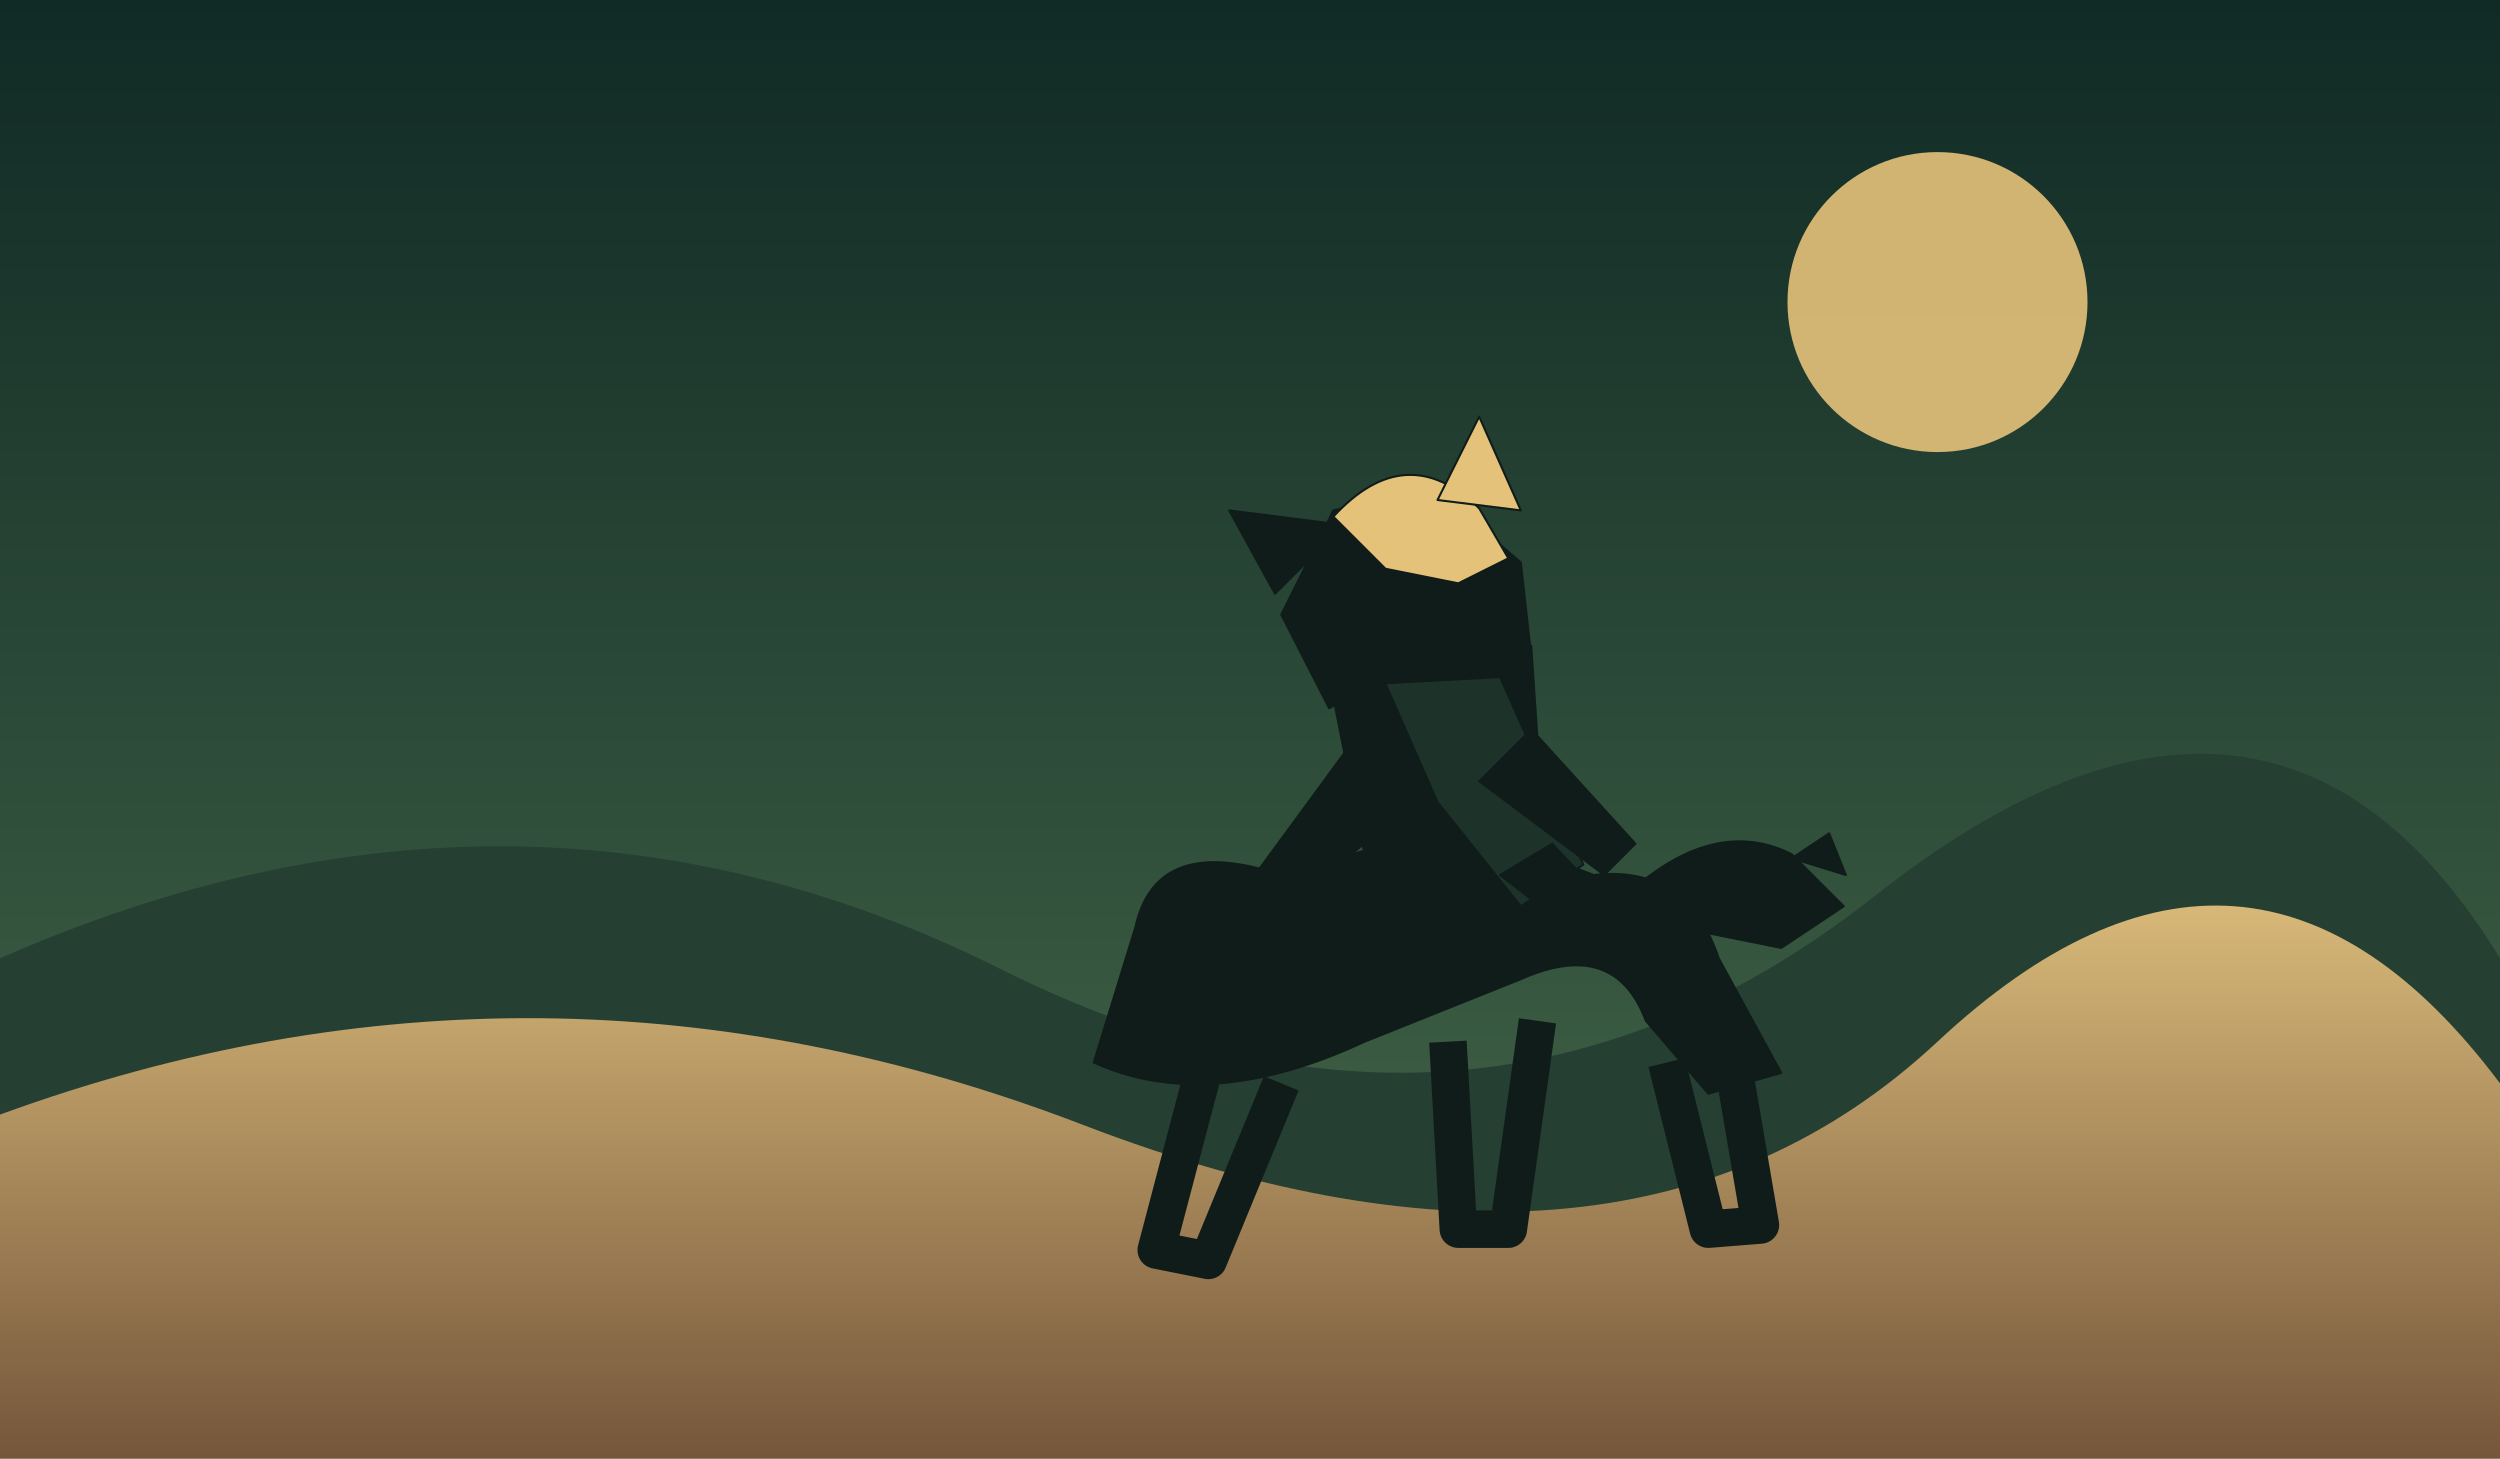
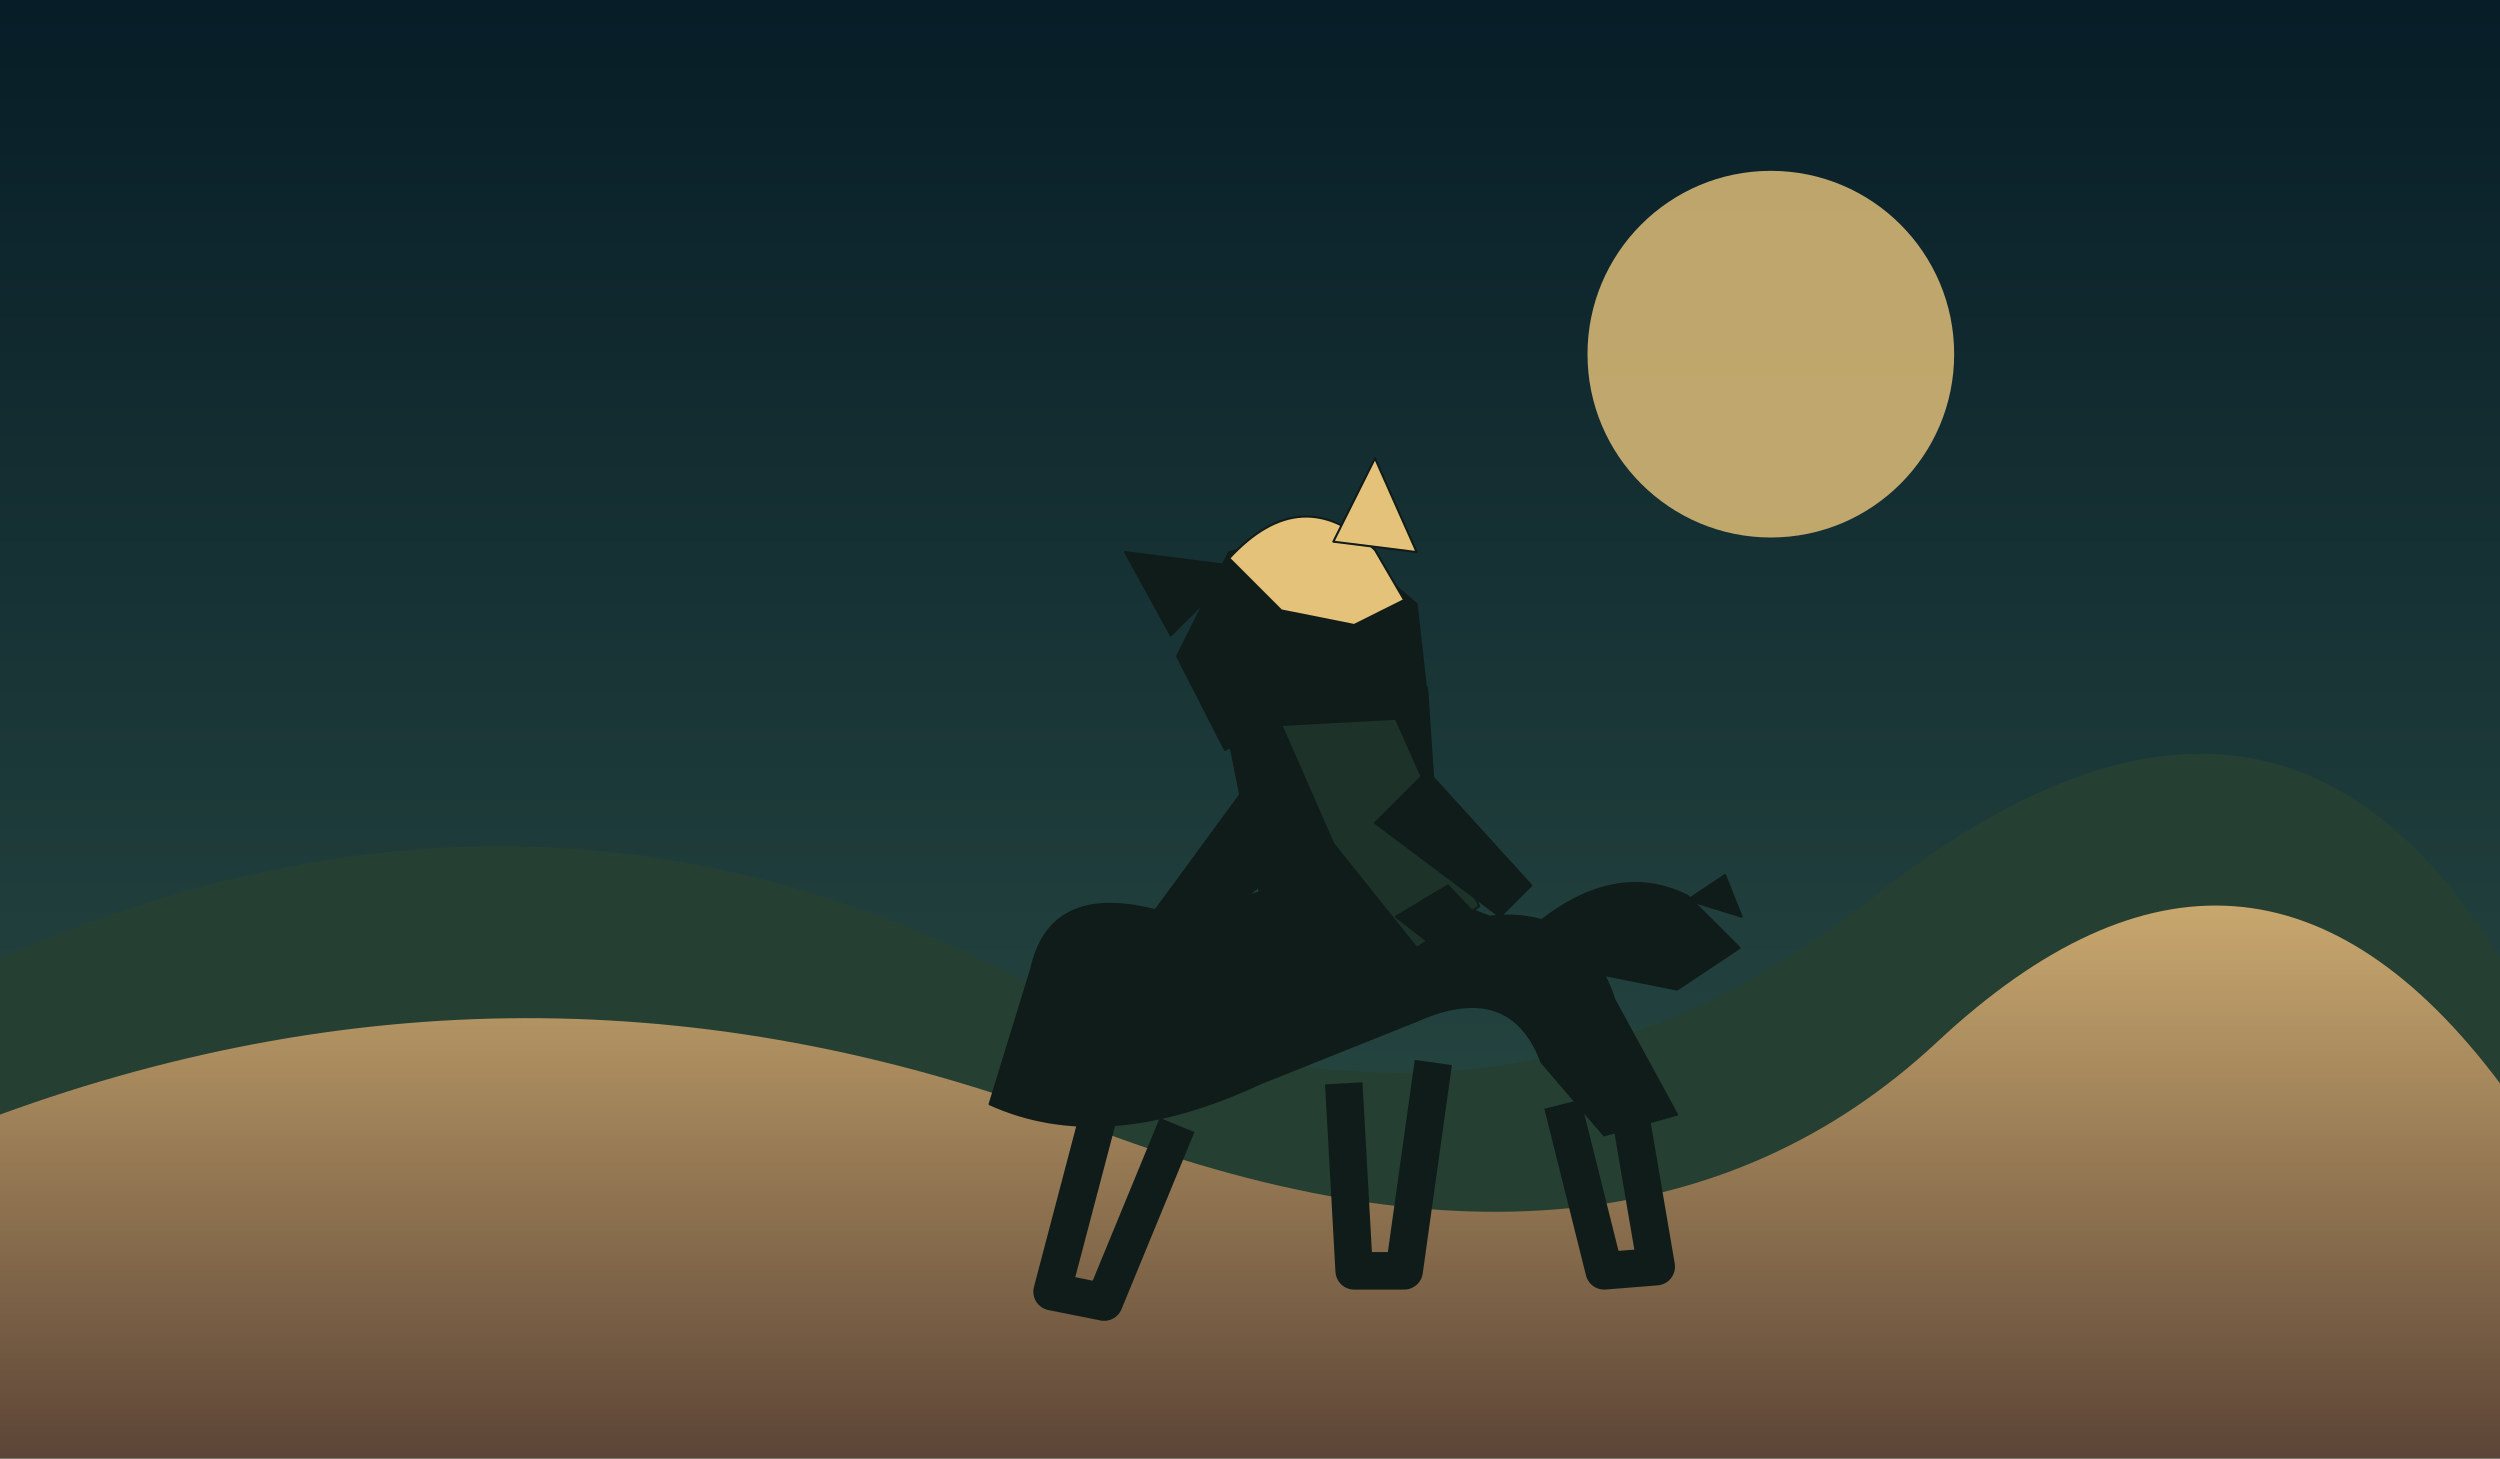
<svg xmlns="http://www.w3.org/2000/svg" viewBox="0 0 1200 700" aria-hidden="true" focusable="false">
  <defs>
    <linearGradient id="sky" x2="0" y2="1">
-       <stop stop-color="#102a25" />
-       <stop offset="1" stop-color="#496c4c" />
+       <stop stop-color="#071d27" />
+       <stop offset="1" stop-color="#2e5148" />
    </linearGradient>
    <linearGradient id="sand" x2="0" y2="1">
-       <stop stop-color="#d7b878" />
-       <stop offset="1" stop-color="#75563b" />
+       <stop stop-color="#c8a76e" />
+       <stop offset="1" stop-color="#5c4536" />
    </linearGradient>
  </defs>
  <rect width="1200" height="700" fill="url(#sky)" />
-   <circle cx="930" cy="145" r="72" fill="#e5c27a" opacity=".9" />
+   <circle cx="850" cy="170" r="88" fill="#e5c27a" opacity=".82" />
  <path d="M0 460 Q250 350 480 465 T900 430 T1200 460 V700 H0Z" fill="#253f32" />
  <path d="M0 535 Q260 440 520 540 T930 500 T1200 520 V700 H0Z" fill="url(#sand)" />
-   <g transform="translate(520 210)" fill="#101c19" stroke="#101c19" stroke-linejoin="round">
+   <g transform="translate(470 230)" fill="#101c19" stroke="#101c19" stroke-linejoin="round">
    <path d="M95 210 Q35 190 25 235 L5 300 Q60 325 135 290 L210 260 Q255 240 270 280 L300 315 L335 305 L305 250 Q290 205 245 210 L180 185Z" />
    <path d="M255 225 Q300 180 340 200 L365 225 L335 245 L300 238Z" />
    <path d="M340 202 L358 190 L366 210Z" />
    <path d="M60 295 L35 390 L60 395 L95 310 M175 290 L180 380 L204 380 L218 280 M280 300 L300 380 L325 378 L310 290" stroke-width="18" fill="none" />
    <path d="M135 200 L120 125 L165 75 L215 100 L220 175 L185 220Z" />
    <path d="M118 130 L95 85 L120 35 L168 24 L210 60 L215 105 L170 82 L145 115Z" />
    <path d="M92 75 L70 35 L125 42Z" />
    <path d="M145 118 L200 115 L240 205 L210 225 L170 175Z" fill="#1d332a" />
    <path d="M130 145 L75 220 L90 232 L165 170Z" />
    <path d="M215 140 L265 195 L250 210 L190 165Z" />
    <path d="M90 225 L65 260 L82 267 L110 235Z" />
    <path d="M200 210 L245 245 L260 232 L225 195Z" />
    <path d="M120 38 Q155 0 190 34 L204 58 L180 70 L145 63Z" fill="#e5c27a" />
    <path d="M170 30 L190 -10 L210 35Z" fill="#e5c27a" />
  </g>
</svg>
